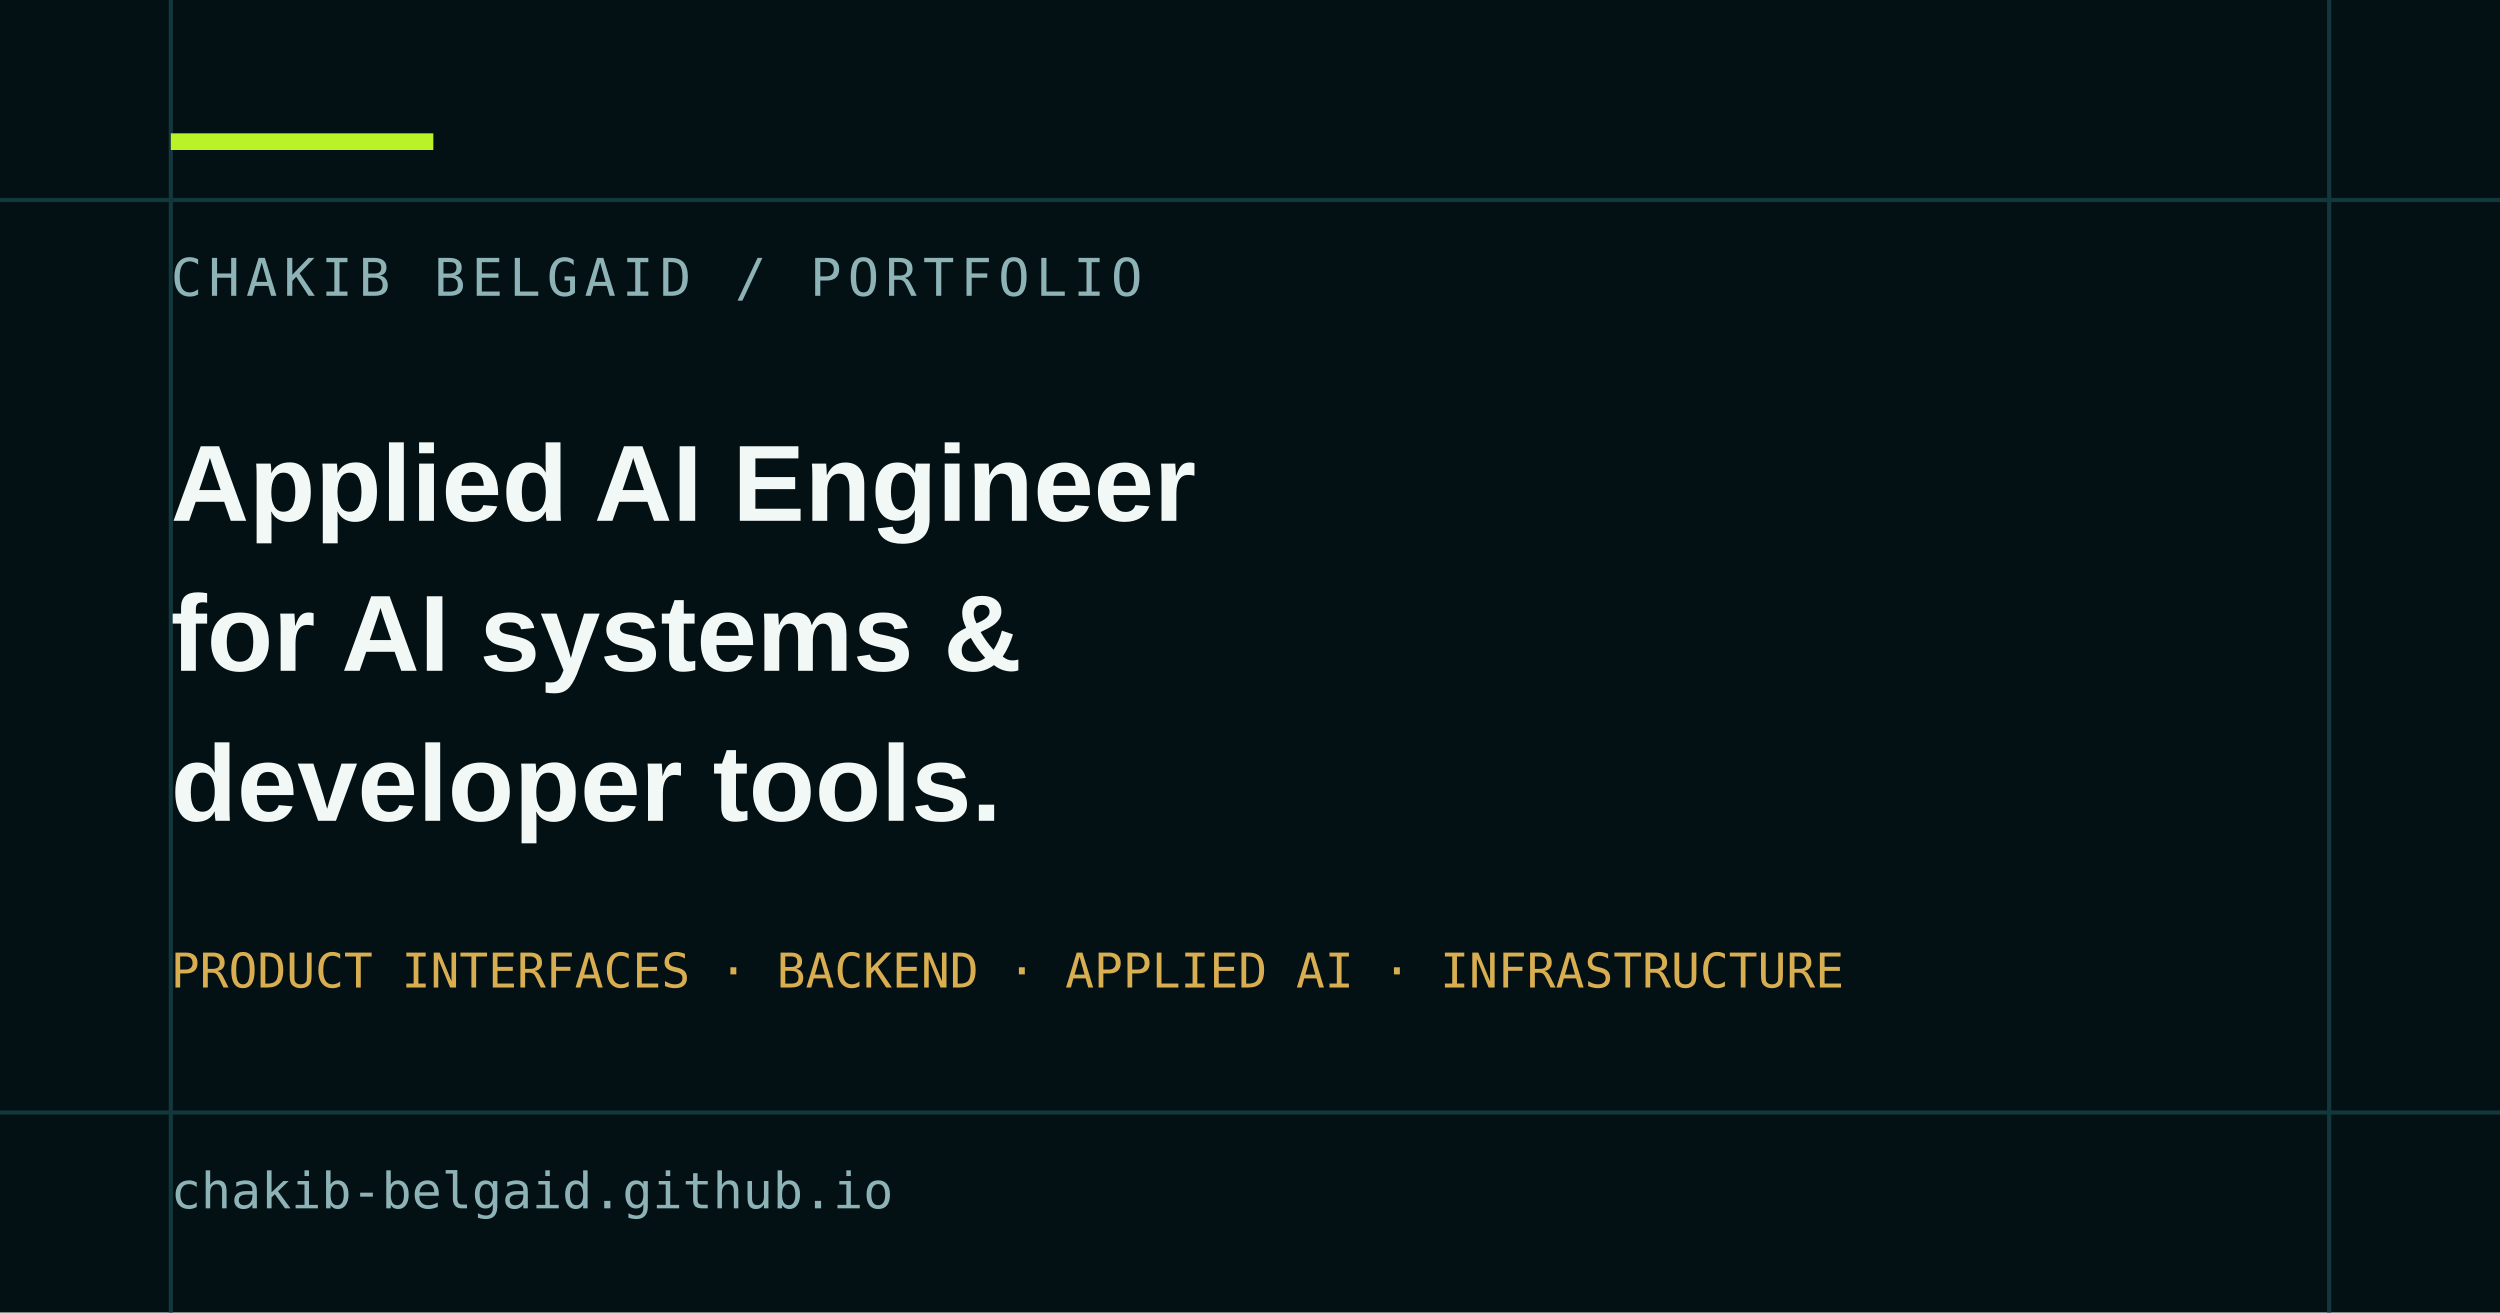
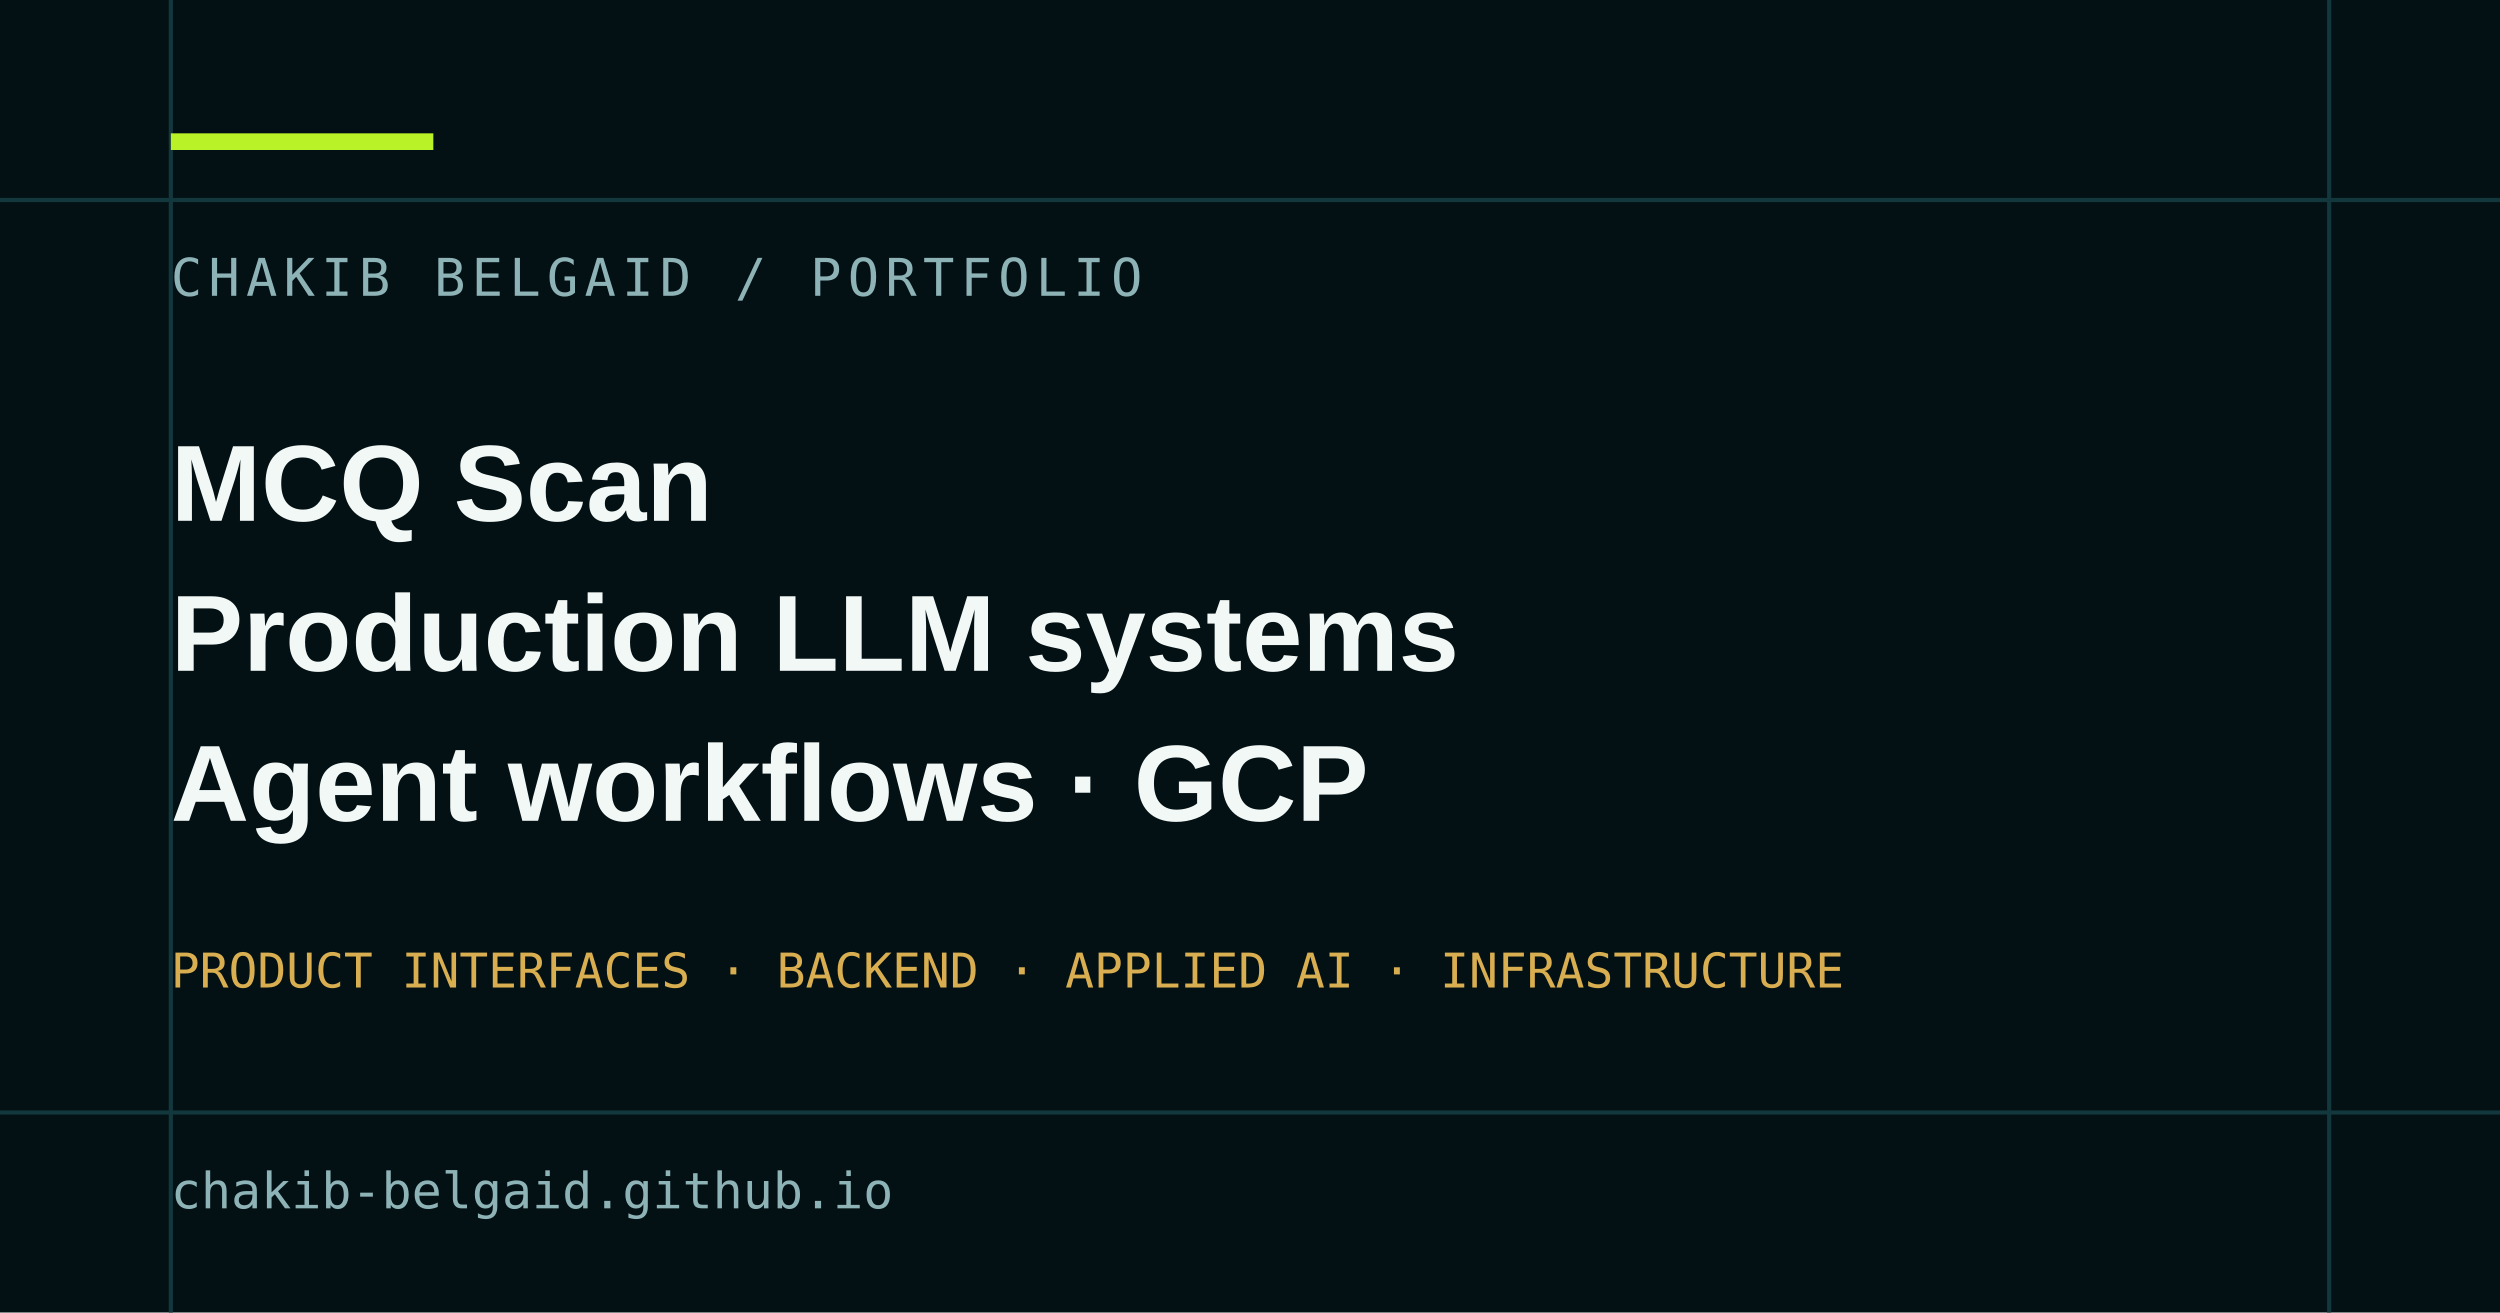
<svg xmlns="http://www.w3.org/2000/svg" width="1200" height="630" viewBox="0 0 1200 630" role="img" aria-labelledby="title desc">
  <rect width="1200" height="630" fill="#031014" />
  <path d="M0 96H1200M0 534H1200M82 0V630M1118 0V630" stroke="#12373c" stroke-width="2" />
  <rect x="82" y="64" width="126" height="8" fill="#b9f227" />
  <text x="82" y="142" fill="#8eb3b7" font-family="'IBM Plex Mono',monospace" font-size="25" letter-spacing="3">CHAKIB BELGAID / PORTFOLIO</text>
-   <text x="82" y="250" fill="#f2f8f5" font-family="Arial,sans-serif" font-size="52" font-weight="700">Applied AI Engineer</text>
-   <text x="82" y="322" fill="#f2f8f5" font-family="Arial,sans-serif" font-size="52" font-weight="700">for AI systems &amp;</text>
-   <text x="82" y="394" fill="#f2f8f5" font-family="Arial,sans-serif" font-size="52" font-weight="700">developer tools.</text>
+   <text x="82" y="250" fill="#f2f8f5" font-family="Arial,sans-serif" font-size="52" font-weight="700">MCQ Scan</text>
+   <text x="82" y="322" fill="#f2f8f5" font-family="Arial,sans-serif" font-size="52" font-weight="700">Production LLM systems</text>
+   <text x="82" y="394" fill="#f2f8f5" font-family="Arial,sans-serif" font-size="52" font-weight="700">Agent workflows · GCP</text>
  <text x="82" y="474" fill="#d8ae50" font-family="'IBM Plex Mono',monospace" font-size="23">PRODUCT INTERFACES · BACKEND · APPLIED AI · INFRASTRUCTURE</text>
  <text x="82" y="580" fill="#8eb3b7" font-family="'IBM Plex Mono',monospace" font-size="24">chakib-belgaid.github.io</text>
</svg>
